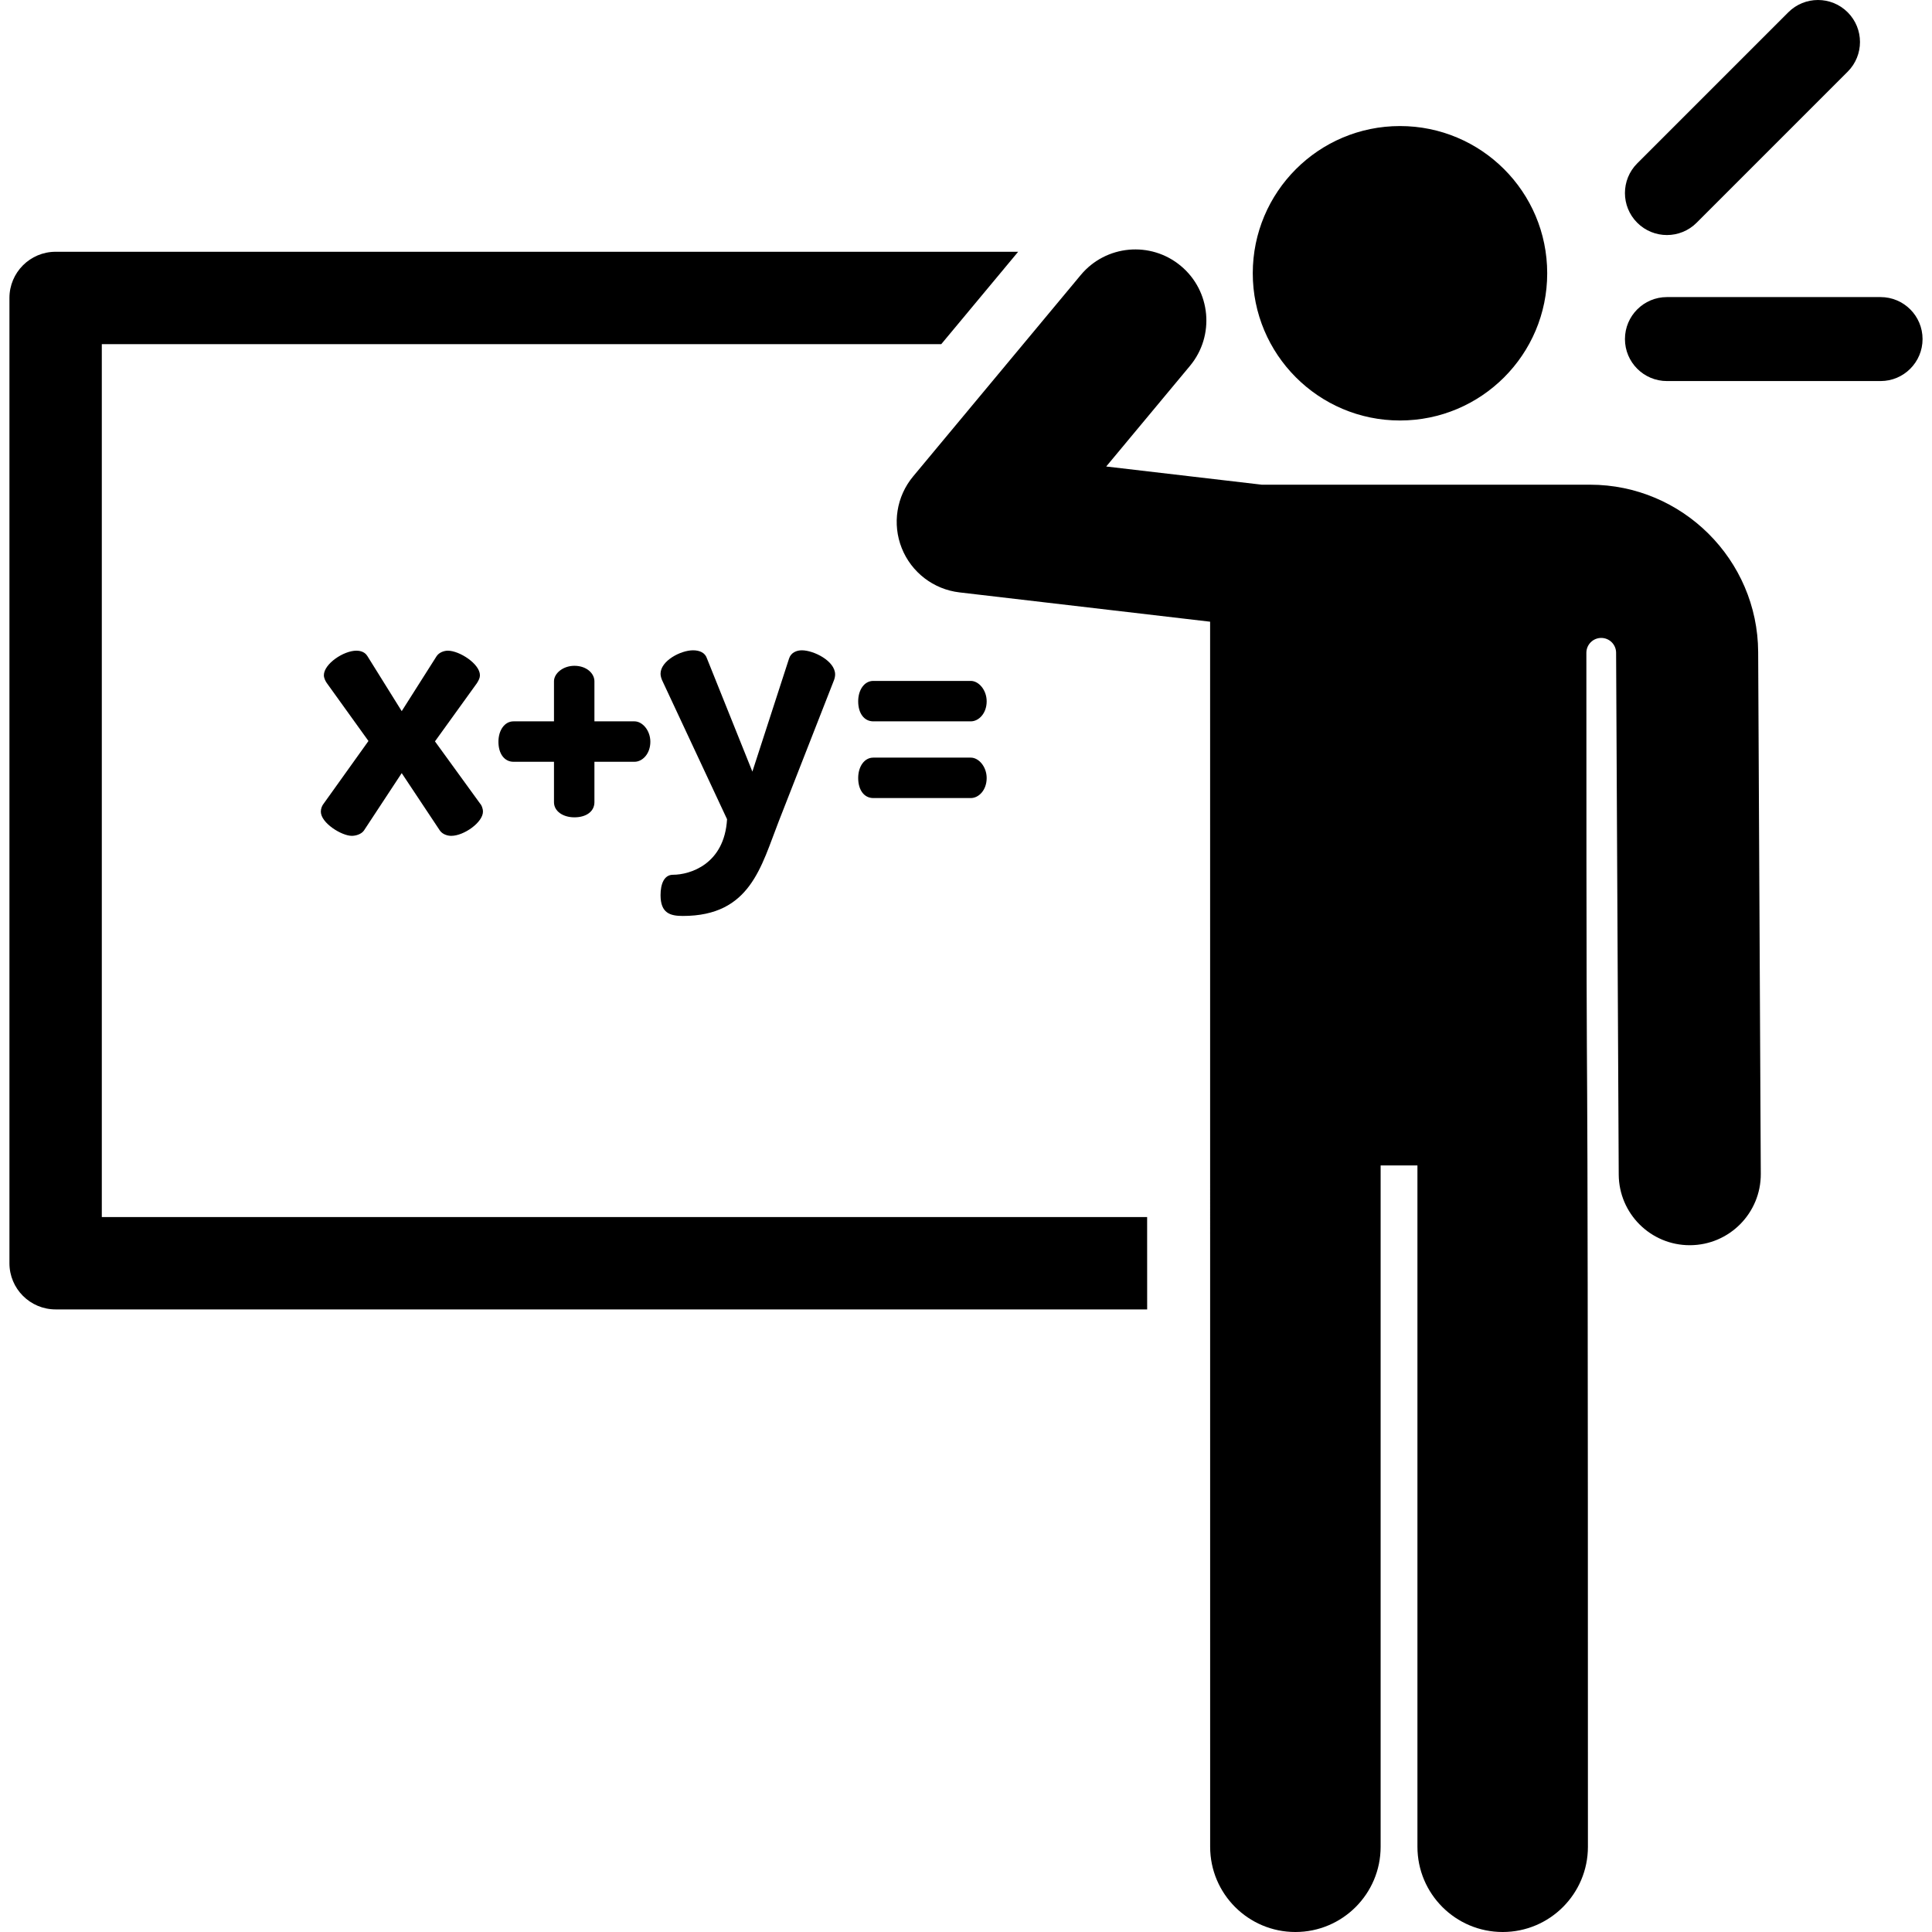
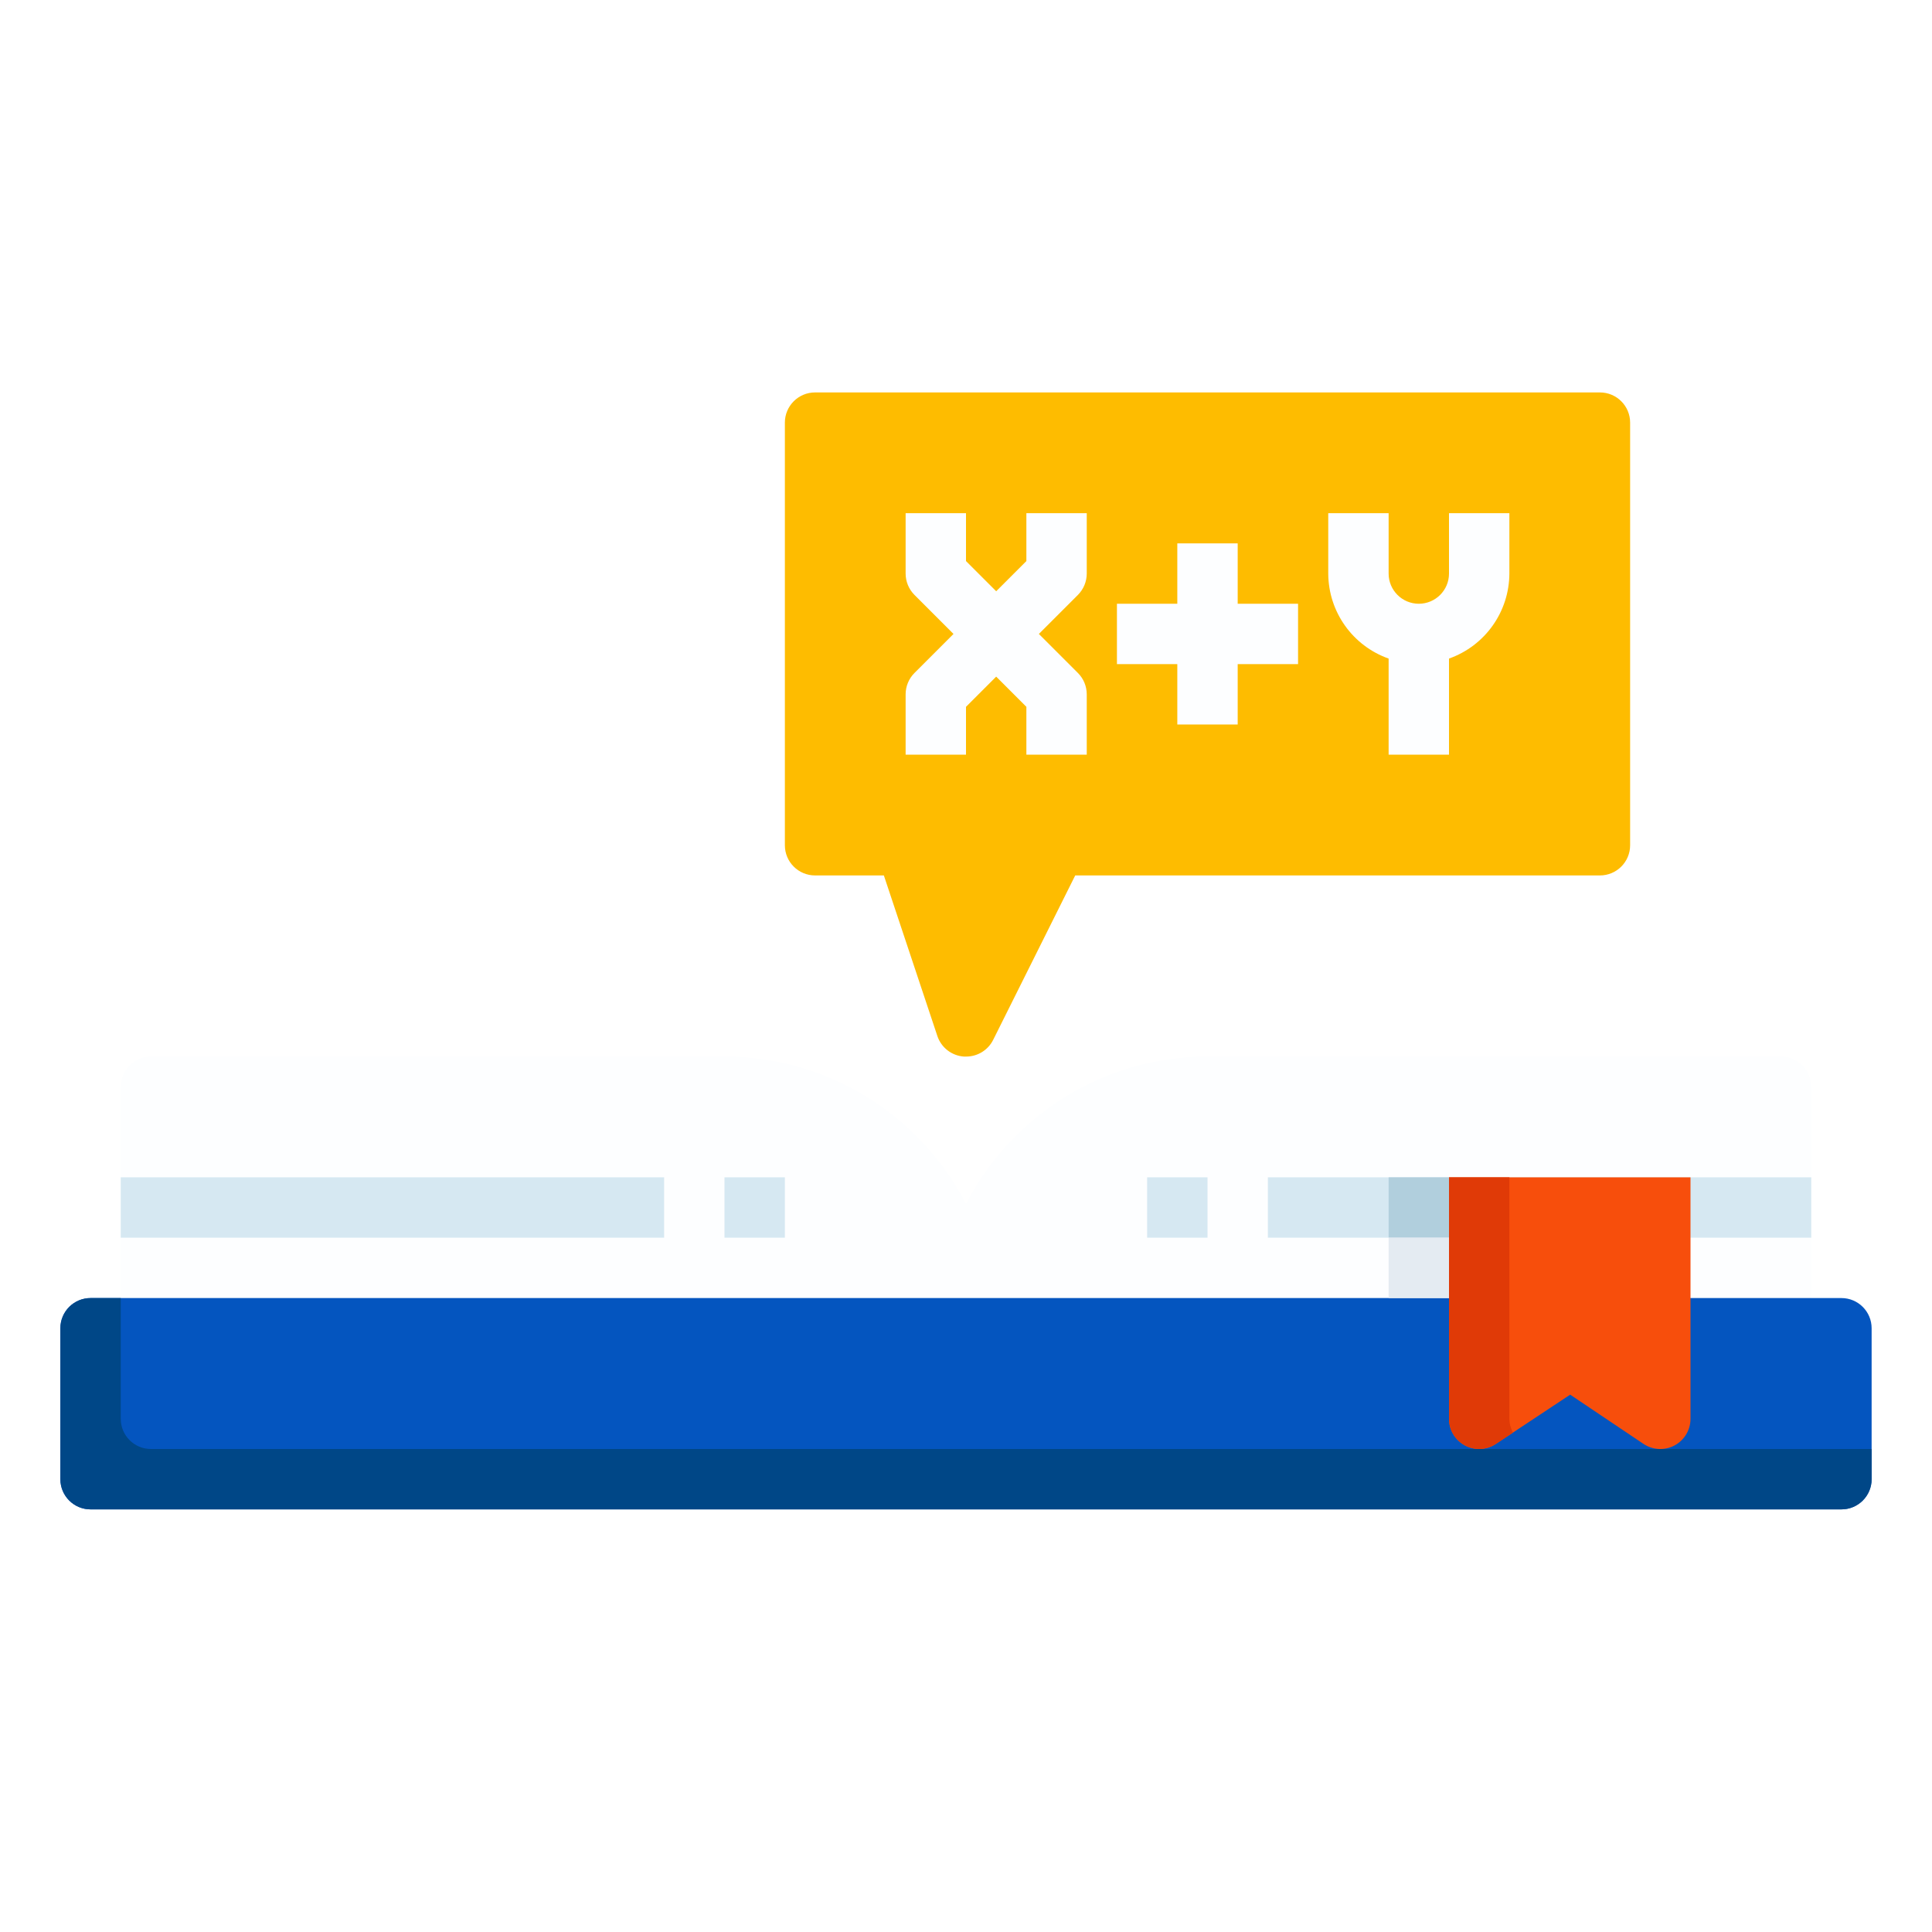
- <svg xmlns="http://www.w3.org/2000/svg" version="1.1" id="Layer_1" x="0px" y="0px" viewBox="0 0 512.001 512.001" style="enable-background:new 0 0 512.001 512.001;" xml:space="preserve">
-   <g>
-     <g>
-       <path d="M304.002,322.529H26.981V91.202h222.465l20.376-24.48H14.741c-6.76,0-12.24,5.48-12.24,12.24v255.807    c0,6.76,5.48,12.24,12.24,12.24h289.269L304.002,322.529z" />
-     </g>
+ <svg xmlns="http://www.w3.org/2000/svg" width="64px" height="64px" viewBox="0 0 64 64">
+   <g data-name="01_Math" id="_01_Math">
+     <path d="M32,35l-.071,0a1,1,0,0,1-.878-.682L29.279,29H27a1,1,0,0,1-1-1V14a1,1,0,0,1,1-1H53a1,1,0,0,1,1,1V28a1,1,0,0,1-1,1H35.618L32.9,34.447A1,1,0,0,1,32,35Z" style="fill:#febc00" />
+     <path d="M32,45H5a1,1,0,0,1-1-1V36a1,1,0,0,1,1-1H24a9.011,9.011,0,0,1,9,9A1,1,0,0,1,32,45Z" style="fill:#fdfeff" />
+     <path d="M31,44a9.011,9.011,0,0,1,9-9H59a1,1,0,0,1,1,1v8a1,1,0,0,1-1,1H32A1,1,0,0,1,31,44Z" style="fill:#fdfeff" />
+     <path d="M34,18.586l-1,1-1-1V17H30v2a1,1,0,0,0,.293.707L31.586,21l-1.293,1.293A1,1,0,0,0,30,23v2h2V23.414l1-1,1,1V25h2V23a1,1,0,0,0-.293-.707L34.414,21l1.293-1.293A1,1,0,0,0,36,19V17H34Z" style="fill:#fdfeff" />
+     <polygon points="41 18 39 18 39 20 37 20 37 22 39 22 39 24 41 24 41 22 43 22 43 20 41 20 41 18" style="fill:#fdfeff" />
+     <path d="M48,17v2a1,1,0,0,1-2,0V17H44v2a3,3,0,0,0,2,2.816V25h2V21.816A3,3,0,0,0,50,19V17Z" style="fill:#fdfeff" />
+     <path d="M61,50H3a1,1,0,0,1-1-1V44a1,1,0,0,1,1-1H61a1,1,0,0,1,1,1v5A1,1,0,0,1,61,50Z" style="fill:#0455bf" />
+     <path d="M5,48a1,1,0,0,1-1-1V43H3a1,1,0,0,0-1,1v5a1,1,0,0,0,1,1H61a1,1,0,0,0,1-1V48Z" style="fill:#004787" />
+     <rect height="2" style="fill:#d6e8f2" width="18" x="4" y="39" />
+     <rect height="2" style="fill:#d6e8f2" width="18" x="42" y="39" />
+     <path d="M49,48a1,1,0,0,1-1-1V39h8v8a1,1,0,0,1-1.557.831L52.014,46.2l-2.462,1.631A.993.993,0,0,1,49,48Z" style="fill:#f74e0c" />
+     <path d="M50,47V39H48v8a1,1,0,0,0,1.552.833l.566-.375A.99.99,0,0,1,50,47Z" style="fill:#e03a07" />
+     <rect height="2" style="fill:#d6e8f2" width="2" x="38" y="39" />
+     <rect height="2" style="fill:#d6e8f2" width="2" x="24" y="39" />
+     <rect height="2" style="fill:#b1cfdd" width="2" x="46" y="39" />
+     <rect height="2" style="fill:#e4ebf2" width="2" x="46" y="41" />
  </g>
-   <g>
-     <g>
-       <path d="M498.372,78.73h-56.616c-6.146,0-11.127,4.982-11.127,11.127s4.982,11.127,11.127,11.127h56.616    c6.146,0,11.127-4.982,11.127-11.127S504.517,78.73,498.372,78.73z" />
-     </g>
-   </g>
-   <g>
-     <g>
-       <path d="M489.657,3.259c-4.345-4.345-11.391-4.345-15.737,0l-40.034,40.034c-4.345,4.345-4.345,11.391,0,15.737    c4.345,4.344,11.392,4.345,15.737,0l40.034-40.034C494.002,14.651,494.002,7.605,489.657,3.259z" />
-     </g>
-   </g>
-   <g>
-     <g>
-       <path d="M465.933,172.775c-0.125-24.445-20.107-44.326-44.549-44.326c-16.308,0-70.936,0-87.005,0l-41.222-4.82l22.189-26.659    c6.654-7.994,5.563-19.862-2.426-26.511c-7.986-6.649-19.856-5.57-26.511,2.426l-44.417,53.365    c-4.42,5.309-5.576,12.613-3.013,19.028c2.554,6.39,8.408,10.907,15.295,11.713l66.419,7.766c0,0,0.009,322.776,0.009,324.655    c0,12.476,10.114,22.59,22.59,22.59s22.59-10.114,22.59-22.59v-180.56h9.754v180.56c0,12.476,10.114,22.59,22.59,22.59    s22.59-10.114,22.59-22.59c0-298.716-0.401-127.71-0.41-316.413c0-2.169,1.753-3.93,3.922-3.94    c2.169-0.01,3.938,1.736,3.957,3.906l0.695,138.298c0.052,10.346,8.449,18.731,18.822,18.731c0.032,0,0.066,0,0.097,0    c10.396-0.052,18.782-8.522,18.73-18.919L465.933,172.775z" />
-     </g>
-   </g>
-   <g>
-     <g>
-       <path d="M371.012,33.405c-21.587,0-39.015,17.51-39.015,39.015c0,21.448,17.382,39.015,39.015,39.015    c21.547,0,39.015-17.468,39.015-39.015C410.026,50.806,392.505,33.405,371.012,33.405z" />
-     </g>
-   </g>
-   <g>
-     <g>
-       <path d="M127.186,212.896l-11.916-16.423l11.116-15.421c0.501-0.801,0.801-1.402,0.801-2.103c0-3.004-5.408-6.51-8.511-6.51    c-0.901,0-2.303,0.401-3.004,1.502l-9.213,14.521l-9.112-14.621c-0.801-1.302-2.303-1.402-2.904-1.402    c-3.405,0-8.613,3.505-8.613,6.51c0,0.801,0.501,1.703,0.801,2.103l11.015,15.321l-11.817,16.524    c-0.502,0.6-0.802,1.401-0.802,2.202c0,3.004,5.508,6.409,8.211,6.409c1.001,0,2.504-0.401,3.205-1.402l10.015-15.221    l10.115,15.221c0.701,1.001,2.003,1.402,3.004,1.402c3.405,0,8.412-3.605,8.412-6.409    C127.987,214.198,127.586,213.297,127.186,212.896z" />
-     </g>
-   </g>
-   <g>
-     <g>
-       <path d="M168.144,191.166h-10.616V180.55c0-2.103-2.103-4.106-5.308-4.106c-3.004,0-5.408,2.003-5.408,4.106v10.615h-10.715    c-2.404,0-4.006,2.404-4.006,5.408c0,3.205,1.602,5.308,4.006,5.308h10.715v10.714c0,2.404,2.404,4.006,5.408,4.006    c3.205,0,5.308-1.602,5.308-4.006v-10.714h10.616c2.103,0,4.206-2.103,4.206-5.308    C172.35,193.569,170.247,191.166,168.144,191.166z" />
-     </g>
-   </g>
-   <g>
-     <g>
-       <path d="M212.507,172.338c-1.402,0-2.904,0.601-3.405,2.203l-9.713,29.943l-12.018-29.943c-0.501-1.602-2.003-2.203-3.705-2.203    c-3.305,0-8.613,2.804-8.613,6.209c0,0.601,0.2,1.202,0.401,1.702l17.224,36.853c-0.7,12.016-9.913,14.72-14.32,14.72    c-2.404,0-3.305,2.504-3.305,5.408c0,4.807,2.604,5.508,5.909,5.508c17.925,0,20.729-13.119,25.436-25.136l14.62-37.353    c0.2-0.501,0.3-1.102,0.3-1.502C221.319,175.142,215.61,172.338,212.507,172.338z" />
-     </g>
-   </g>
-   <g>
-     <g>
-       <path d="M257.272,200.779h-25.837c-2.404,0-4.006,2.404-4.006,5.408c0,3.205,1.602,5.308,4.006,5.308h25.837    c2.103,0,4.206-2.103,4.206-5.308C261.478,203.182,259.375,200.779,257.272,200.779z" />
-     </g>
-   </g>
-   <g>
-     <g>
-       <path d="M257.272,180.45h-25.837c-2.404,0-4.006,2.404-4.006,5.408c0,3.205,1.602,5.308,4.006,5.308h25.837    c2.103,0,4.206-2.103,4.206-5.308C261.478,182.853,259.375,180.45,257.272,180.45z" />
-     </g>
-   </g>
-   <g>
- </g>
-   <g>
- </g>
-   <g>
- </g>
-   <g>
- </g>
-   <g>
- </g>
-   <g>
- </g>
-   <g>
- </g>
-   <g>
- </g>
-   <g>
- </g>
-   <g>
- </g>
-   <g>
- </g>
-   <g>
- </g>
-   <g>
- </g>
-   <g>
- </g>
-   <g>
- </g>
</svg>
